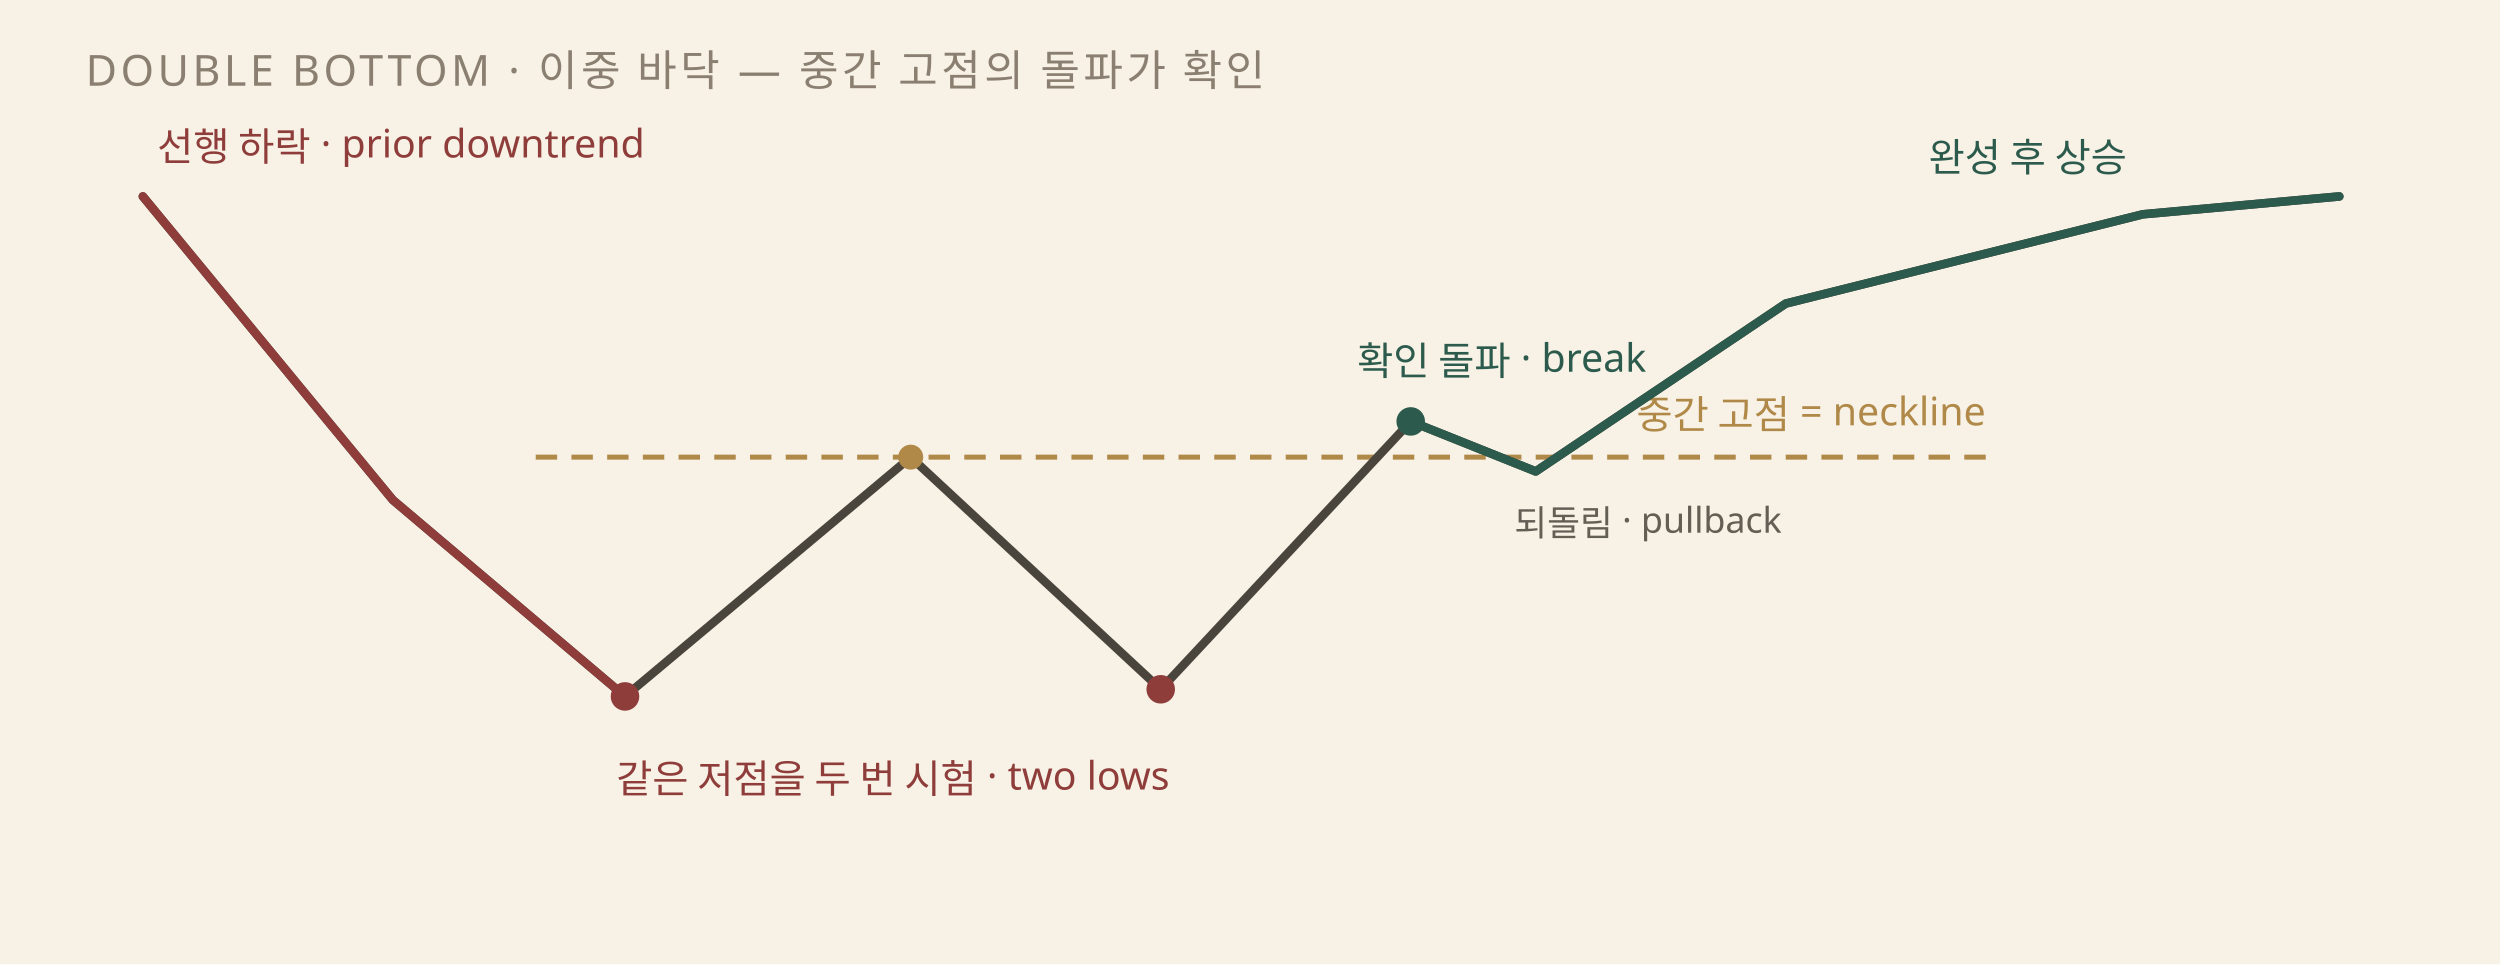
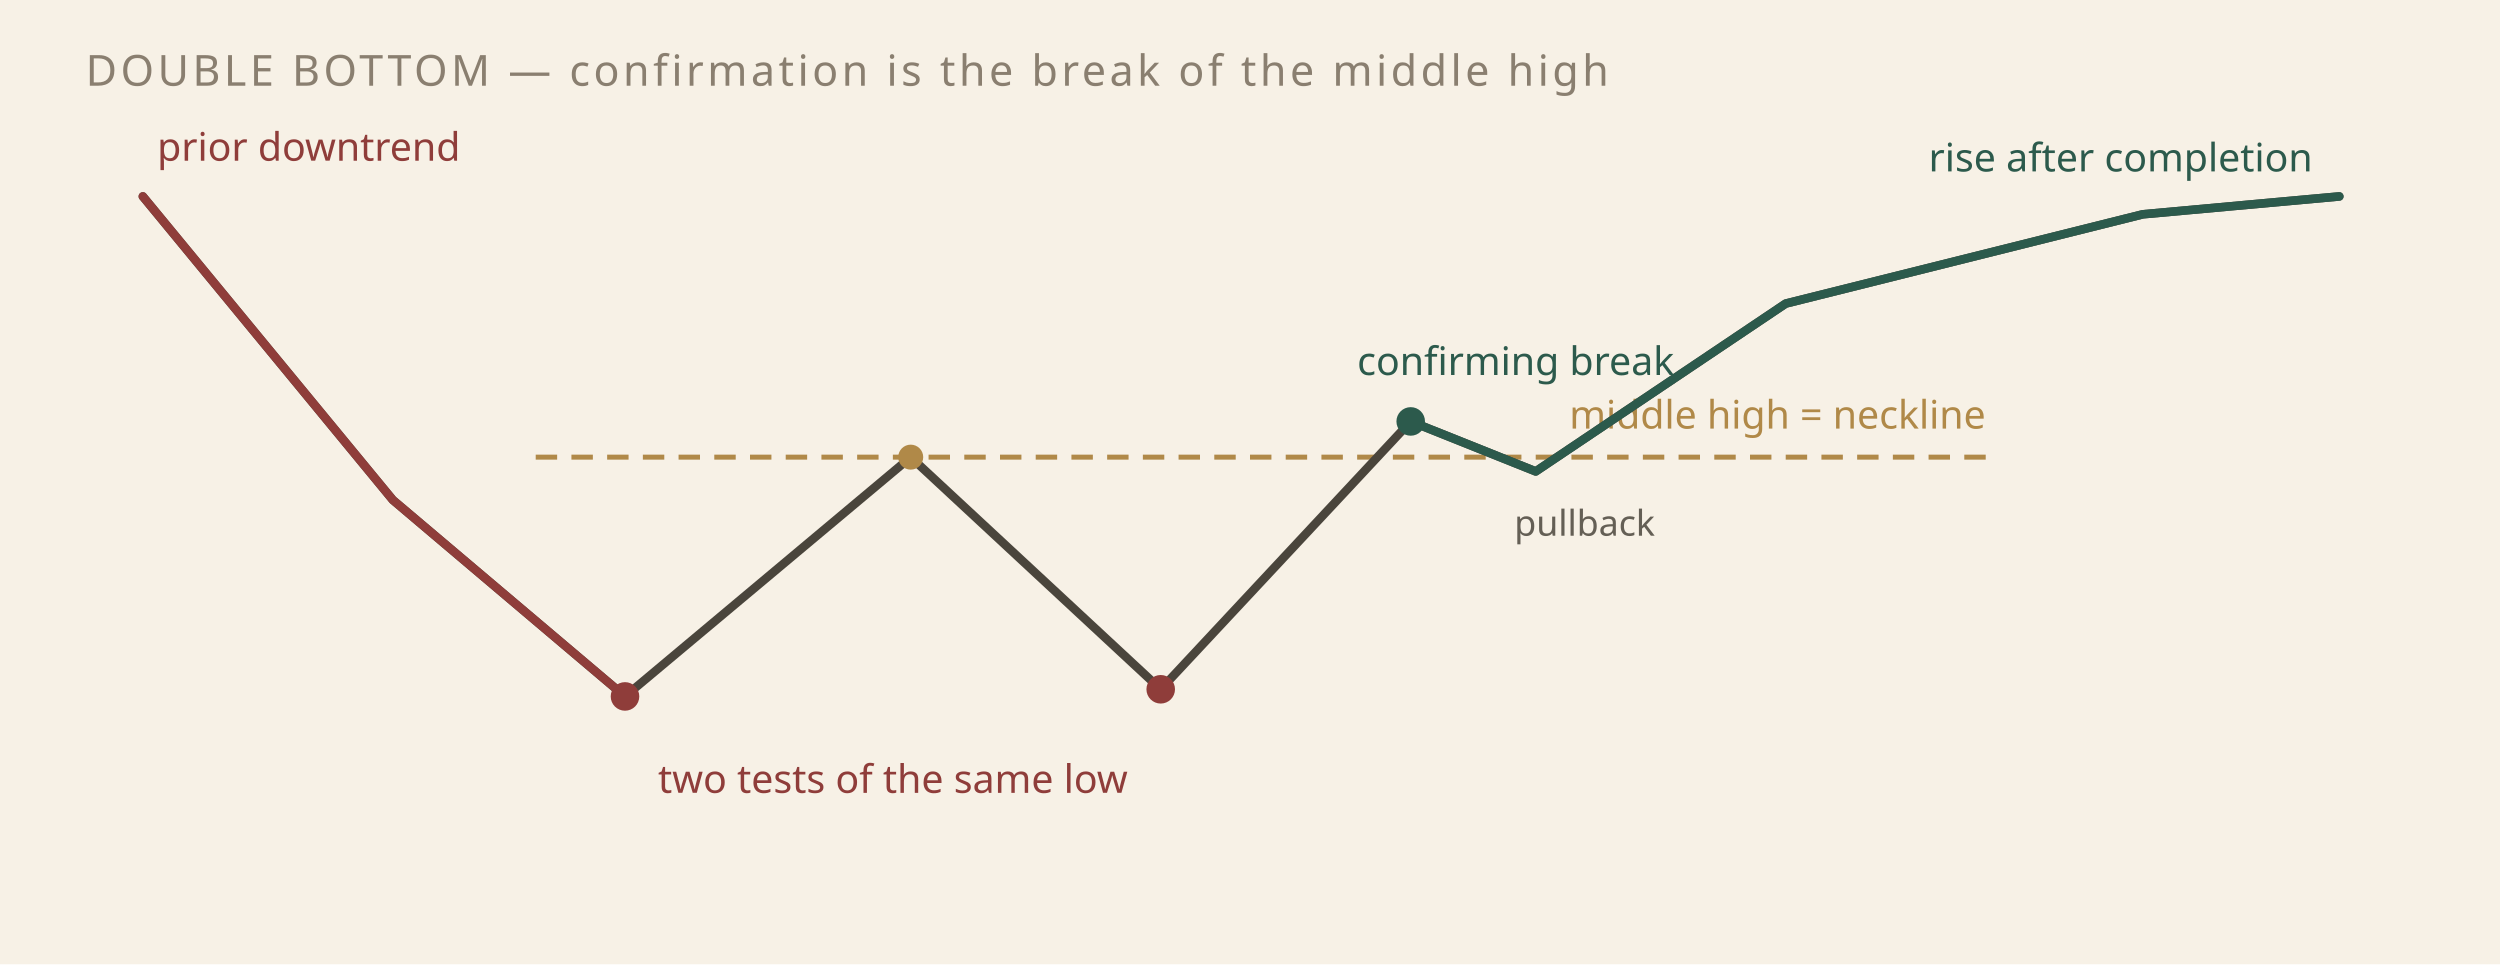
<svg xmlns="http://www.w3.org/2000/svg" viewBox="0 0 700 270" font-family="IBM Plex Sans KR, sans-serif">
  <rect width="700" height="270" fill="#f7f1e6" />
-   <text x="24" y="24" font-size="12" fill="#8a7f70" letter-spacing="1">DOUBLE BOTTOM · 이중 바닥 — 중간 고점의 돌파가 확인</text>
+   <text x="24" y="24" font-size="12" fill="#8a7f70" letter-spacing="1">DOUBLE BOTTOM — confirmation is the break of the middle high</text>
  <line x1="150" y1="128" x2="560" y2="128" stroke="#b08948" stroke-width="1.4" stroke-dasharray="6 4" />
-   <text x="556" y="120" fill="#b08948" font-size="11" text-anchor="end">중간 고점 = neckline</text>
+   <text x="556" y="120" fill="#b08948" font-size="11" text-anchor="end">middle high = neckline</text>
  <path d="M40 55 L110 140 L175 195 L255 128 L325 193 L395 118 L430 132 L500 85 L600 60 L655 55" fill="none" stroke="#4a453c" stroke-width="2.4" stroke-linejoin="round" stroke-linecap="round" />
  <path d="M40 55 L110 140 L175 195" fill="none" stroke="#8f3d3a" stroke-width="2.4" stroke-linejoin="round" stroke-linecap="round" />
  <path d="M395 118 L430 132 L500 85 L600 60 L655 55" fill="none" stroke="#2c5a4c" stroke-width="2.4" stroke-linejoin="round" stroke-linecap="round" />
  <circle cx="175" cy="195" r="4" fill="#8f3d3a" />
  <circle cx="325" cy="193" r="4" fill="#8f3d3a" />
-   <text x="250" y="222" fill="#8f3d3a" font-size="11" text-anchor="middle">같은 저점을 두 번 시험 · two lows</text>
+   <text x="250" y="222" fill="#8f3d3a" font-size="11" text-anchor="middle">two tests of the same low</text>
  <circle cx="255" cy="128" r="3.5" fill="#b08948" />
  <circle cx="395" cy="118" r="4" fill="#2c5a4c" />
-   <text x="44" y="45" fill="#8f3d3a" font-size="11">선행 하락 · prior downtrend</text>
-   <text x="380" y="105" fill="#2c5a4c" font-size="11">확인 돌파 · break</text>
-   <text x="424" y="150" fill="#4a453c" font-size="10" opacity="0.85">되돌림 · pullback</text>
-   <text x="540" y="48" fill="#2c5a4c" font-size="11">완성 후 상승</text>
+   <text x="44" y="45" fill="#8f3d3a" font-size="11">prior downtrend</text>
+   <text x="380" y="105" fill="#2c5a4c" font-size="11">confirming break</text>
+   <text x="424" y="150" fill="#4a453c" font-size="10" opacity="0.85">pullback</text>
+   <text x="540" y="48" fill="#2c5a4c" font-size="11">rise after completion</text>
</svg>
